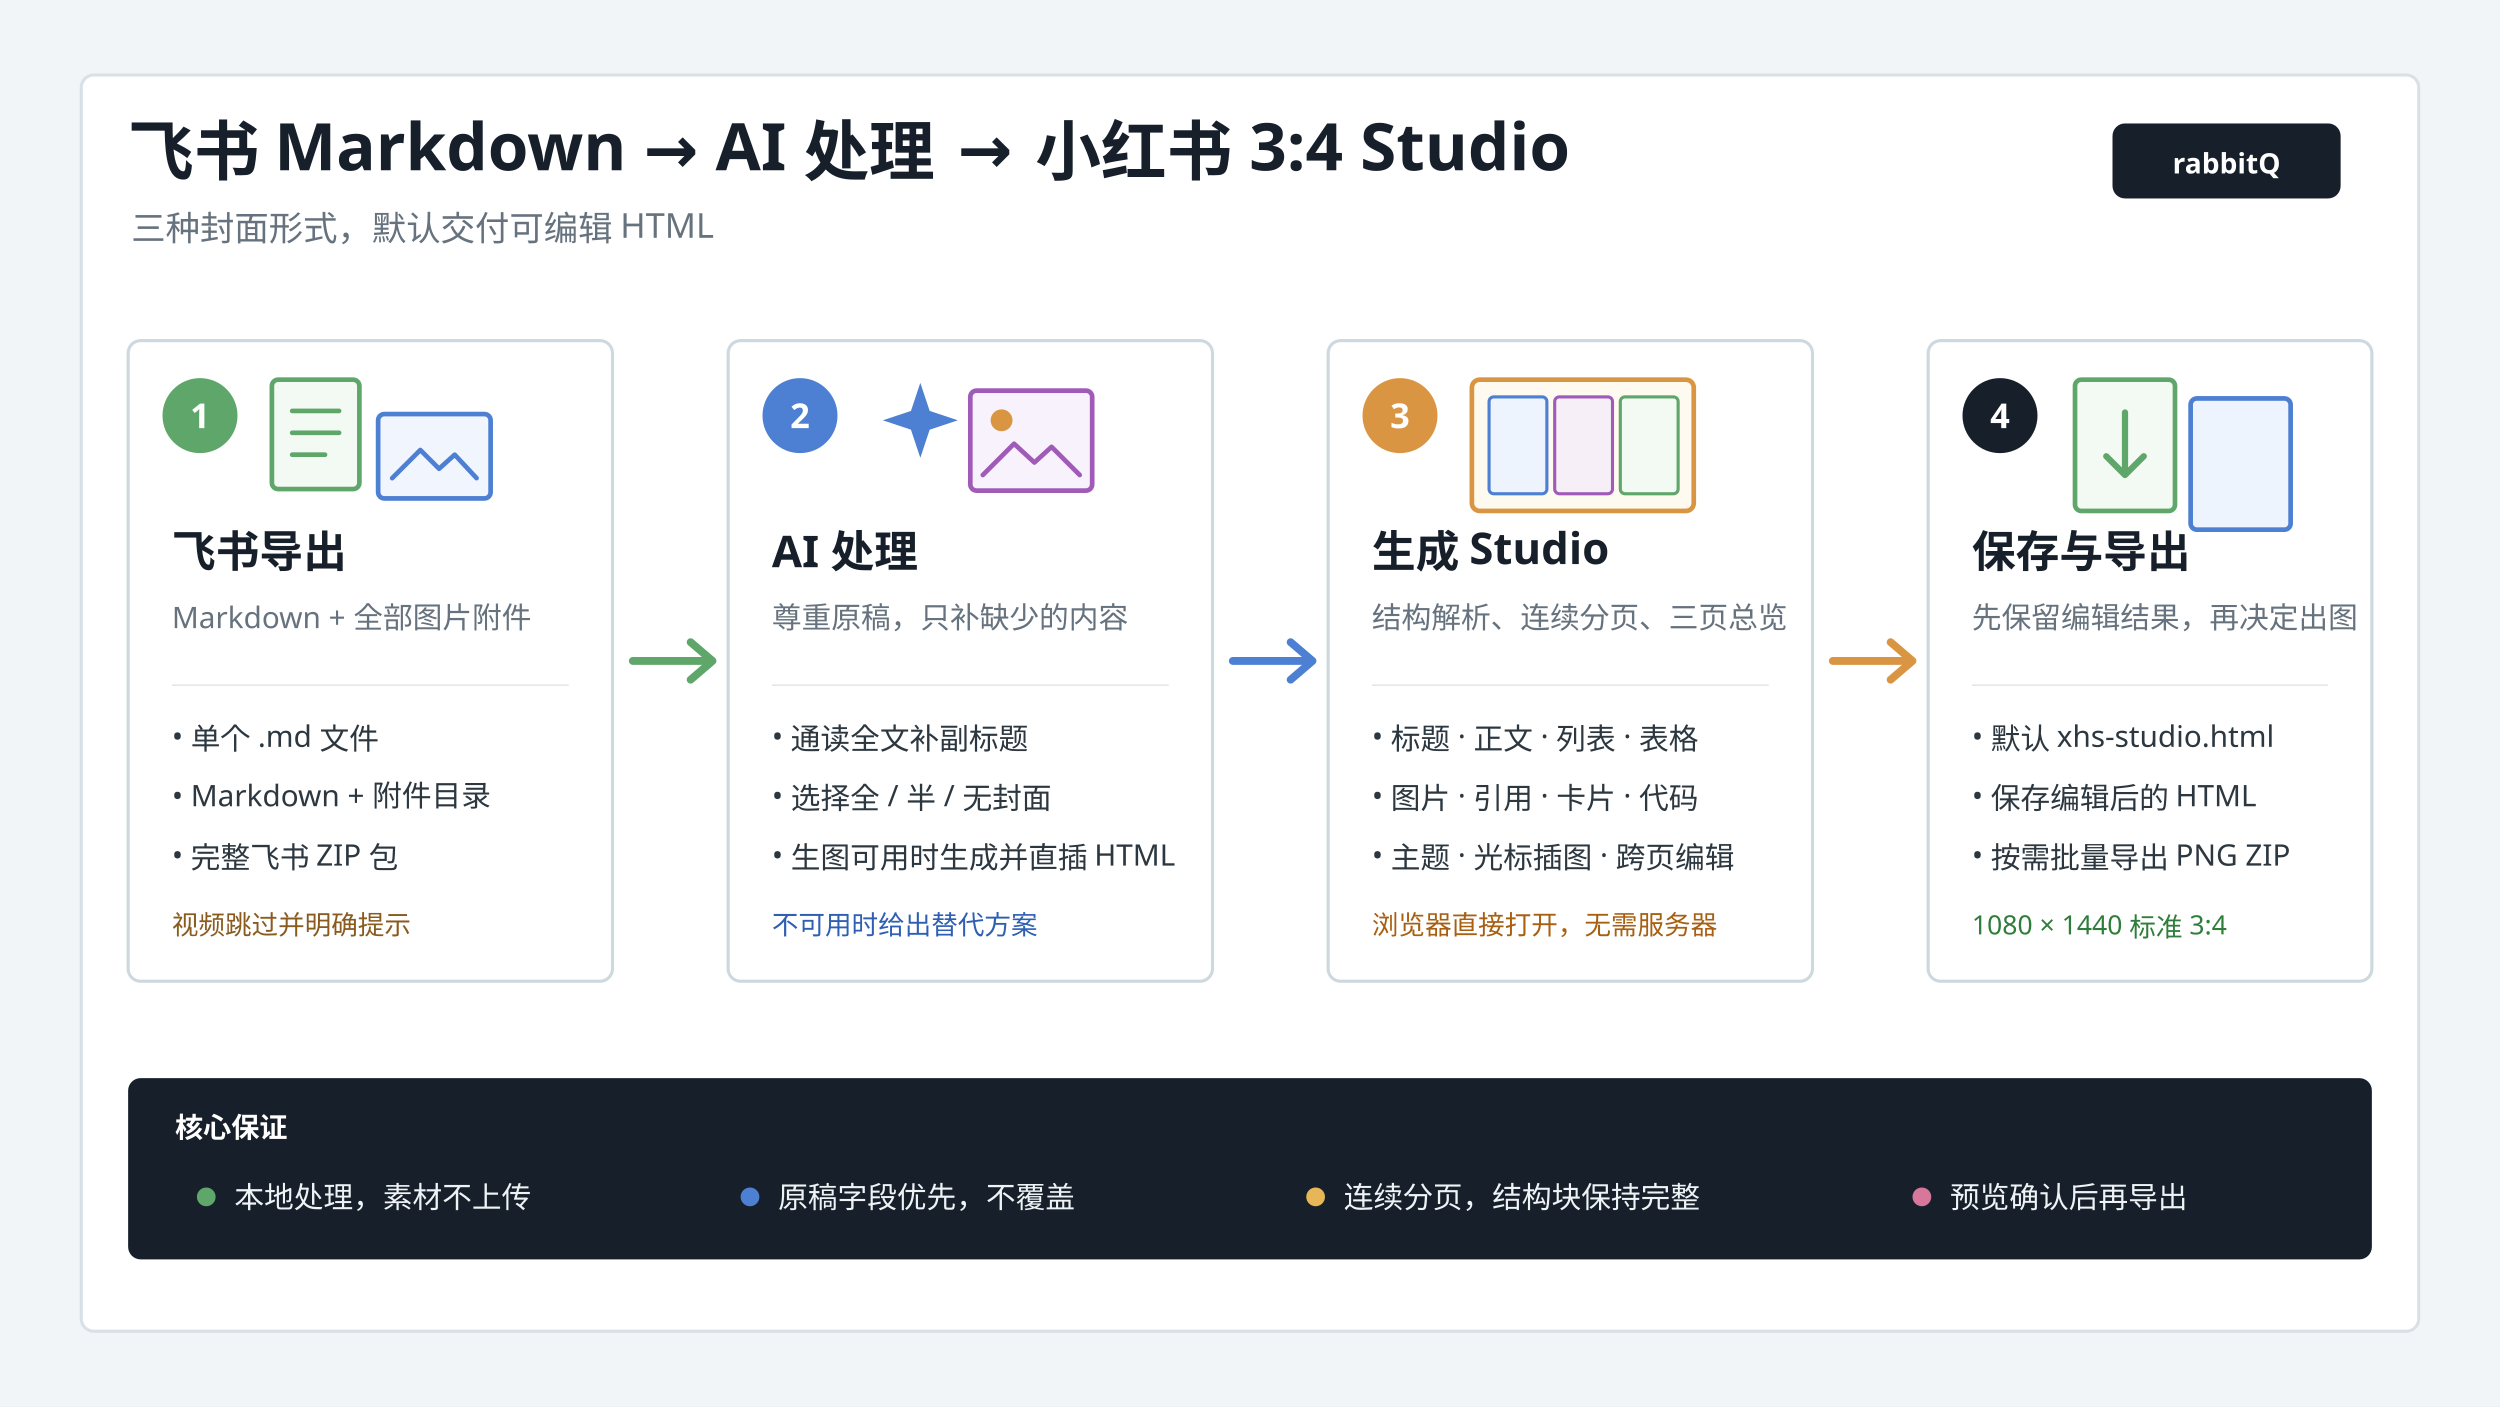
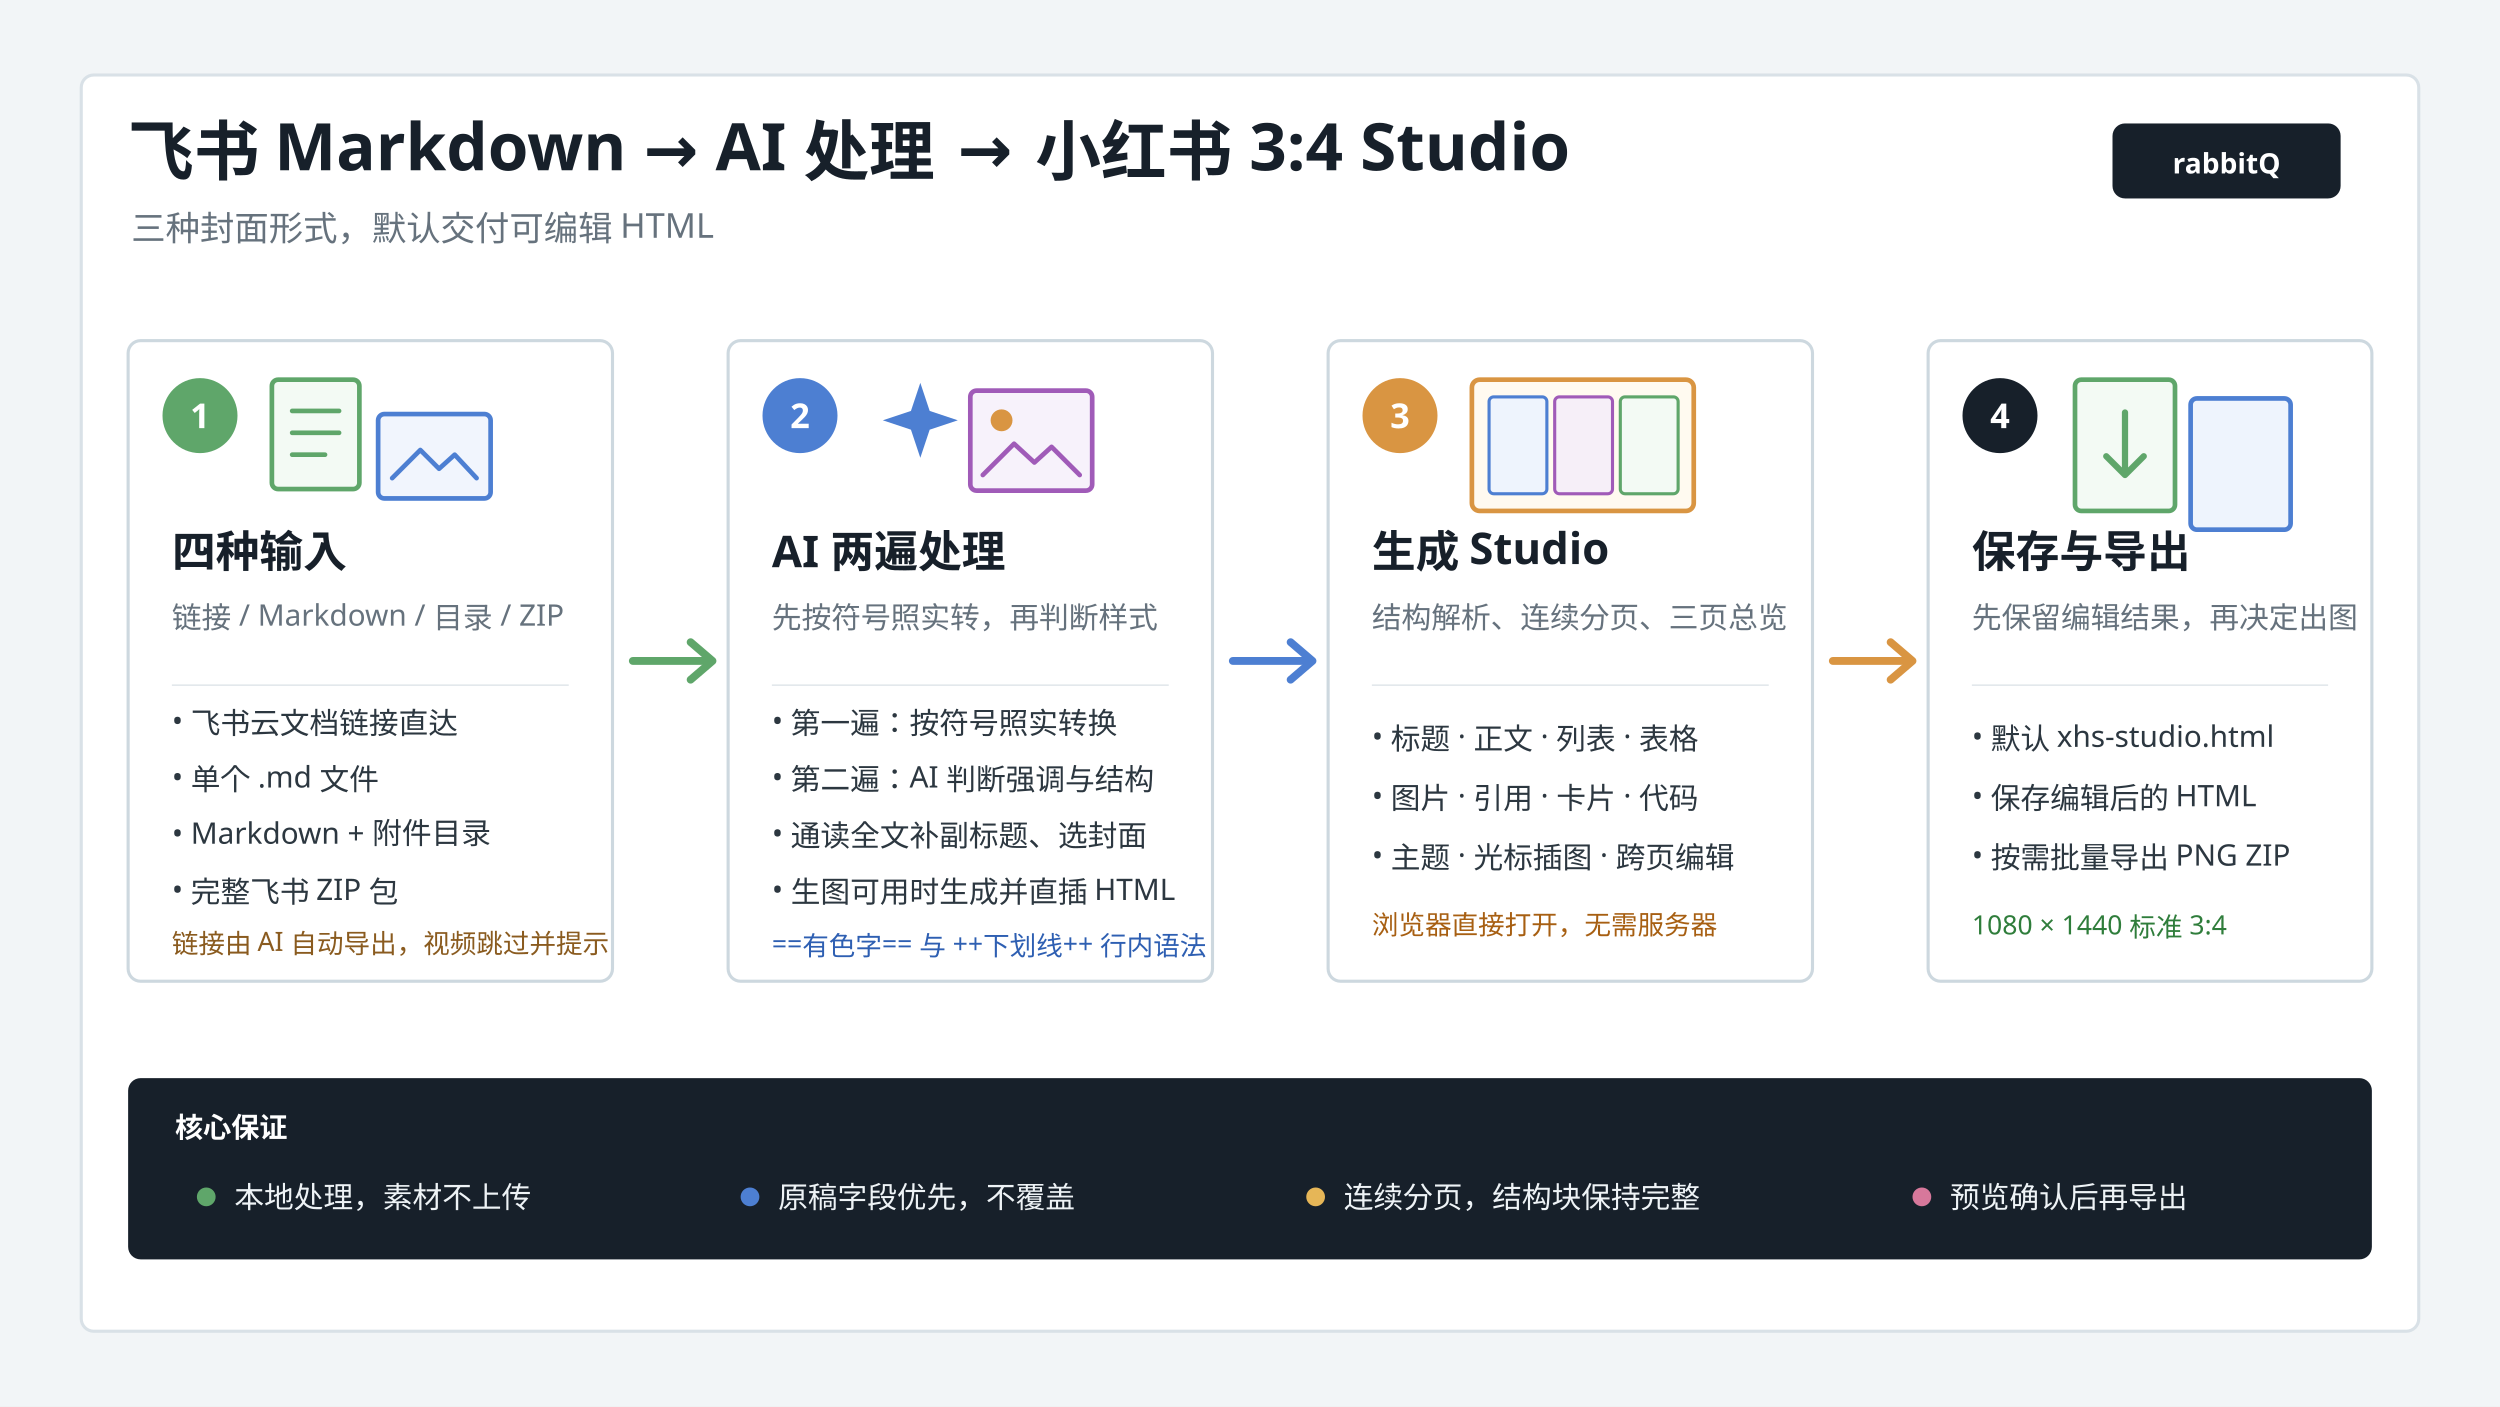
<svg xmlns="http://www.w3.org/2000/svg" width="1600" height="900" viewBox="0 0 1600 900" role="img" aria-labelledby="title desc">
  <rect width="1600" height="900" fill="#f2f5f7" />
  <rect x="52" y="48" width="1496" height="804" rx="8" fill="#ffffff" stroke="#d9e1e7" stroke-width="2" />
  <text x="82" y="112" fill="#17202a" font-family="'Noto Sans SC','Microsoft YaHei',sans-serif" font-size="42" font-weight="800">飞书 Markdown → AI 处理 → 小红书 3:4 Studio</text>
  <text x="84" y="154" fill="#66727d" font-family="'Noto Sans SC','Microsoft YaHei',sans-serif" font-size="22">三种封面形式，默认交付可编辑 HTML</text>
  <rect x="1352" y="79" width="146" height="48" rx="8" fill="#17202a" />
  <text x="1425" y="111" text-anchor="middle" fill="#ffffff" font-family="'Noto Sans SC','Microsoft YaHei',sans-serif" font-size="18" font-weight="700">rabbitQ</text>
  <g transform="translate(82 218)">
    <rect width="310" height="410" rx="8" fill="#ffffff" stroke="#cdd8df" stroke-width="2" />
    <circle cx="46" cy="48" r="24" fill="#5fa66a" />
    <text x="46" y="56" text-anchor="middle" fill="#ffffff" font-family="'Noto Sans SC','Microsoft YaHei',sans-serif" font-size="22" font-weight="800">1</text>
    <rect x="92" y="25" width="56" height="70" rx="4" fill="#f3faf4" stroke="#5fa66a" stroke-width="3" />
    <path d="M105 45h30M105 59h30M105 73h21" stroke="#5fa66a" stroke-width="3" stroke-linecap="round" />
    <rect x="160" y="47" width="72" height="54" rx="4" fill="#f1f5fd" stroke="#4d7fd2" stroke-width="3" />
    <path d="M169 88l18-18 12 12 10-9 14 15" fill="none" stroke="#4d7fd2" stroke-width="3" stroke-linecap="round" stroke-linejoin="round" />
-     <text x="28" y="145" fill="#17202a" font-family="'Noto Sans SC','Microsoft YaHei',sans-serif" font-size="28" font-weight="800">飞书导出</text>
-     <text x="28" y="184" fill="#66727d" font-family="'Noto Sans SC','Microsoft YaHei',sans-serif" font-size="19">Markdown + 全部图片附件</text>
+     <text x="28" y="145" fill="#17202a" font-family="'Noto Sans SC','Microsoft YaHei',sans-serif" font-size="28" font-weight="800">四种输入</text>
+     <text x="28" y="184" fill="#66727d" font-family="'Noto Sans SC','Microsoft YaHei',sans-serif" font-size="19">链接 / Markdown / 目录 / ZIP</text>
    <rect x="28" y="220" width="254" height="1" fill="#e1e7eb" />
-     <text x="28" y="260" fill="#2c3740" font-family="'Noto Sans SC','Microsoft YaHei',sans-serif" font-size="19">• 单个 .md 文件</text>
-     <text x="28" y="298" fill="#2c3740" font-family="'Noto Sans SC','Microsoft YaHei',sans-serif" font-size="19">• Markdown + 附件目录</text>
-     <text x="28" y="336" fill="#2c3740" font-family="'Noto Sans SC','Microsoft YaHei',sans-serif" font-size="19">• 完整飞书 ZIP 包</text>
-     <text x="28" y="380" fill="#8a5b1f" font-family="'Noto Sans SC','Microsoft YaHei',sans-serif" font-size="17">视频跳过并明确提示</text>
+     <text x="28" y="250" fill="#2c3740" font-family="'Noto Sans SC','Microsoft YaHei',sans-serif" font-size="19">• 飞书云文档链接直达</text>
+     <text x="28" y="286" fill="#2c3740" font-family="'Noto Sans SC','Microsoft YaHei',sans-serif" font-size="19">• 单个 .md 文件</text>
+     <text x="28" y="322" fill="#2c3740" font-family="'Noto Sans SC','Microsoft YaHei',sans-serif" font-size="19">• Markdown + 附件目录</text>
+     <text x="28" y="358" fill="#2c3740" font-family="'Noto Sans SC','Microsoft YaHei',sans-serif" font-size="19">• 完整飞书 ZIP 包</text>
+     <text x="28" y="392" fill="#8a5b1f" font-family="'Noto Sans SC','Microsoft YaHei',sans-serif" font-size="17">链接由 AI 自动导出，视频跳过并提示</text>
  </g>
  <path d="M405 423h46" stroke="#5fa66a" stroke-width="5" stroke-linecap="round" />
  <path d="M442 411l14 12-14 12" fill="none" stroke="#5fa66a" stroke-width="5" stroke-linecap="round" stroke-linejoin="round" />
  <g transform="translate(466 218)">
    <rect width="310" height="410" rx="8" fill="#ffffff" stroke="#cdd8df" stroke-width="2" />
    <circle cx="46" cy="48" r="24" fill="#4d7fd2" />
    <text x="46" y="56" text-anchor="middle" fill="#ffffff" font-family="'Noto Sans SC','Microsoft YaHei',sans-serif" font-size="22" font-weight="800">2</text>
    <path d="M123 27l6 18 18 6-18 6-6 18-6-18-18-6 18-6z" fill="#4d7fd2" />
    <rect x="155" y="32" width="78" height="64" rx="4" fill="#f7f2fb" stroke="#a05bb8" stroke-width="3" />
    <circle cx="175" cy="51" r="7" fill="#d99542" />
    <path d="M163 86l20-20 13 12 11-10 18 18" fill="none" stroke="#a05bb8" stroke-width="3" stroke-linecap="round" stroke-linejoin="round" />
-     <text x="28" y="145" fill="#17202a" font-family="'Noto Sans SC','Microsoft YaHei',sans-serif" font-size="28" font-weight="800">AI 处理</text>
-     <text x="28" y="184" fill="#66727d" font-family="'Noto Sans SC','Microsoft YaHei',sans-serif" font-size="19">尊重原稿，只补缺少的内容</text>
+     <text x="28" y="145" fill="#17202a" font-family="'Noto Sans SC','Microsoft YaHei',sans-serif" font-size="28" font-weight="800">AI 两遍处理</text>
+     <text x="28" y="184" fill="#66727d" font-family="'Noto Sans SC','Microsoft YaHei',sans-serif" font-size="19">先按符号照实转，再判断样式</text>
    <rect x="28" y="220" width="254" height="1" fill="#e1e7eb" />
-     <text x="28" y="260" fill="#2c3740" font-family="'Noto Sans SC','Microsoft YaHei',sans-serif" font-size="19">• 通读全文补副标题</text>
-     <text x="28" y="298" fill="#2c3740" font-family="'Noto Sans SC','Microsoft YaHei',sans-serif" font-size="19">• 选择全 / 半 / 无封面</text>
-     <text x="28" y="336" fill="#2c3740" font-family="'Noto Sans SC','Microsoft YaHei',sans-serif" font-size="19">• 生图可用时生成并直插 HTML</text>
-     <text x="28" y="380" fill="#2e5fb2" font-family="'Noto Sans SC','Microsoft YaHei',sans-serif" font-size="17">不可用时给出替代方案</text>
+     <text x="28" y="250" fill="#2c3740" font-family="'Noto Sans SC','Microsoft YaHei',sans-serif" font-size="19">• 第一遍：按符号照实转换</text>
+     <text x="28" y="286" fill="#2c3740" font-family="'Noto Sans SC','Microsoft YaHei',sans-serif" font-size="19">• 第二遍：AI 判断强调与结构</text>
+     <text x="28" y="322" fill="#2c3740" font-family="'Noto Sans SC','Microsoft YaHei',sans-serif" font-size="19">• 通读全文补副标题、选封面</text>
+     <text x="28" y="358" fill="#2c3740" font-family="'Noto Sans SC','Microsoft YaHei',sans-serif" font-size="19">• 生图可用时生成并直插 HTML</text>
+     <text x="28" y="392" fill="#2e5fb2" font-family="'Noto Sans SC','Microsoft YaHei',sans-serif" font-size="17">==有色字== 与 ++下划线++ 行内语法</text>
  </g>
  <path d="M789 423h46" stroke="#4d7fd2" stroke-width="5" stroke-linecap="round" />
  <path d="M826 411l14 12-14 12" fill="none" stroke="#4d7fd2" stroke-width="5" stroke-linecap="round" stroke-linejoin="round" />
  <g transform="translate(850 218)">
    <rect width="310" height="410" rx="8" fill="#ffffff" stroke="#cdd8df" stroke-width="2" />
    <circle cx="46" cy="48" r="24" fill="#d99542" />
    <text x="46" y="56" text-anchor="middle" fill="#ffffff" font-family="'Noto Sans SC','Microsoft YaHei',sans-serif" font-size="22" font-weight="800">3</text>
    <rect x="92" y="25" width="142" height="84" rx="5" fill="#fffaf0" stroke="#d99542" stroke-width="3" />
    <rect x="103" y="36" width="37" height="62" rx="3" fill="#eef4fd" stroke="#4d7fd2" stroke-width="2" />
    <rect x="145" y="36" width="37" height="62" rx="3" fill="#f6eff8" stroke="#a05bb8" stroke-width="2" />
    <rect x="187" y="36" width="37" height="62" rx="3" fill="#f3faf4" stroke="#5fa66a" stroke-width="2" />
    <text x="28" y="145" fill="#17202a" font-family="'Noto Sans SC','Microsoft YaHei',sans-serif" font-size="28" font-weight="800">生成 Studio</text>
    <text x="28" y="184" fill="#66727d" font-family="'Noto Sans SC','Microsoft YaHei',sans-serif" font-size="19">结构解析、连续分页、三页总览</text>
    <rect x="28" y="220" width="254" height="1" fill="#e1e7eb" />
    <text x="28" y="260" fill="#2c3740" font-family="'Noto Sans SC','Microsoft YaHei',sans-serif" font-size="19">• 标题 · 正文 · 列表 · 表格</text>
    <text x="28" y="298" fill="#2c3740" font-family="'Noto Sans SC','Microsoft YaHei',sans-serif" font-size="19">• 图片 · 引用 · 卡片 · 代码</text>
    <text x="28" y="336" fill="#2c3740" font-family="'Noto Sans SC','Microsoft YaHei',sans-serif" font-size="19">• 主题 · 光标插图 · 跨页编辑</text>
    <text x="28" y="380" fill="#a75f12" font-family="'Noto Sans SC','Microsoft YaHei',sans-serif" font-size="17">浏览器直接打开，无需服务器</text>
  </g>
  <path d="M1173 423h46" stroke="#d99542" stroke-width="5" stroke-linecap="round" />
  <path d="M1210 411l14 12-14 12" fill="none" stroke="#d99542" stroke-width="5" stroke-linecap="round" stroke-linejoin="round" />
  <g transform="translate(1234 218)">
    <rect width="284" height="410" rx="8" fill="#ffffff" stroke="#cdd8df" stroke-width="2" />
    <circle cx="46" cy="48" r="24" fill="#17202a" />
    <text x="46" y="56" text-anchor="middle" fill="#ffffff" font-family="'Noto Sans SC','Microsoft YaHei',sans-serif" font-size="22" font-weight="800">4</text>
    <rect x="94" y="25" width="64" height="84" rx="4" fill="#f3faf4" stroke="#5fa66a" stroke-width="3" />
    <rect x="168" y="37" width="64" height="84" rx="4" fill="#eef4fd" stroke="#4d7fd2" stroke-width="3" />
    <path d="M126 46v40M114 74l12 12 12-12" fill="none" stroke="#5fa66a" stroke-width="4" stroke-linecap="round" stroke-linejoin="round" />
    <text x="28" y="145" fill="#17202a" font-family="'Noto Sans SC','Microsoft YaHei',sans-serif" font-size="28" font-weight="800">保存与导出</text>
    <text x="28" y="184" fill="#66727d" font-family="'Noto Sans SC','Microsoft YaHei',sans-serif" font-size="19">先保留编辑结果，再决定出图</text>
    <rect x="28" y="220" width="228" height="1" fill="#e1e7eb" />
    <text x="28" y="260" fill="#2c3740" font-family="'Noto Sans SC','Microsoft YaHei',sans-serif" font-size="19">• 默认 xhs-studio.html</text>
    <text x="28" y="298" fill="#2c3740" font-family="'Noto Sans SC','Microsoft YaHei',sans-serif" font-size="19">• 保存编辑后的 HTML</text>
    <text x="28" y="336" fill="#2c3740" font-family="'Noto Sans SC','Microsoft YaHei',sans-serif" font-size="19">• 按需批量导出 PNG ZIP</text>
    <text x="28" y="380" fill="#2f7d3b" font-family="'Noto Sans SC','Microsoft YaHei',sans-serif" font-size="17">1080 × 1440 标准 3:4</text>
  </g>
  <rect x="82" y="690" width="1436" height="116" rx="8" fill="#17202a" />
  <text x="112" y="728" fill="#ffffff" font-family="'Noto Sans SC','Microsoft YaHei',sans-serif" font-size="18" font-weight="700">核心保证</text>
  <g font-family="'Noto Sans SC','Microsoft YaHei',sans-serif" font-size="19" fill="#eef3f6">
    <circle cx="132" cy="766" r="6" fill="#5fa66a" />
    <text x="150" y="773">本地处理，素材不上传</text>
    <circle cx="480" cy="766" r="6" fill="#4d7fd2" />
    <text x="498" y="773">原稿字段优先，不覆盖</text>
    <circle cx="842" cy="766" r="6" fill="#e6b657" />
    <text x="860" y="773">连续分页，结构块保持完整</text>
    <circle cx="1230" cy="766" r="6" fill="#d7789b" />
    <text x="1248" y="773">预览确认后再导出</text>
  </g>
</svg>
